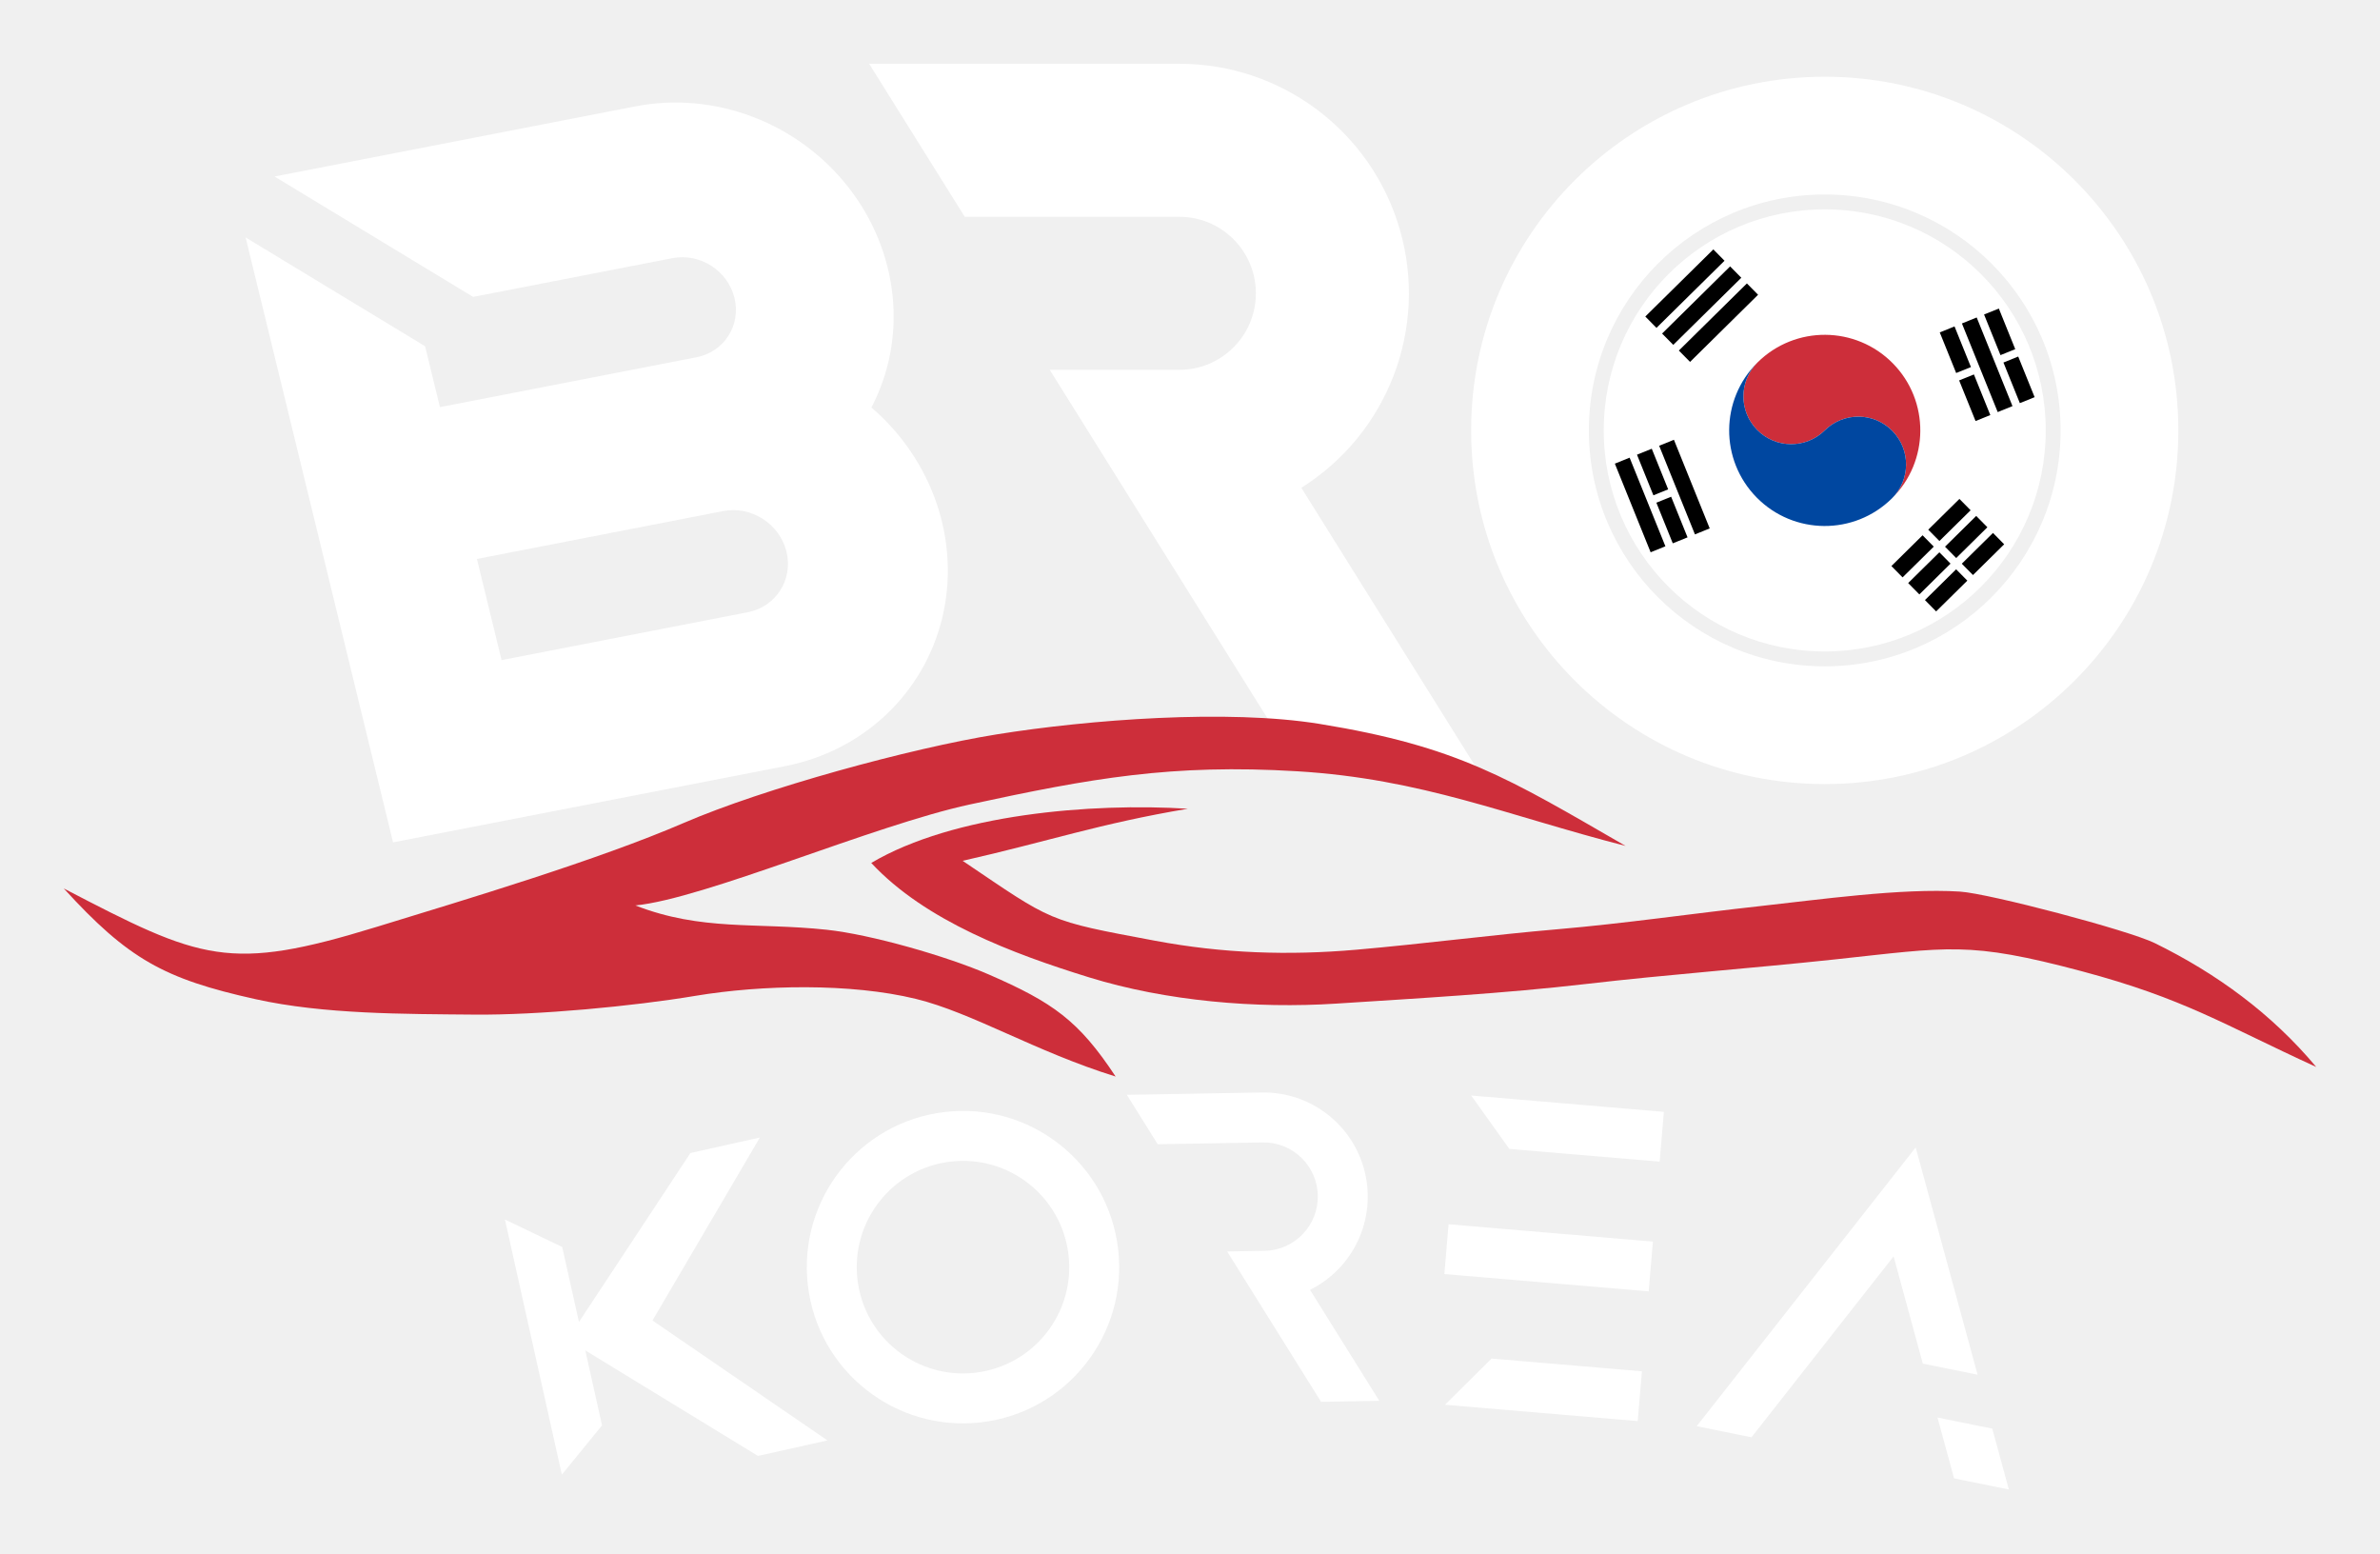
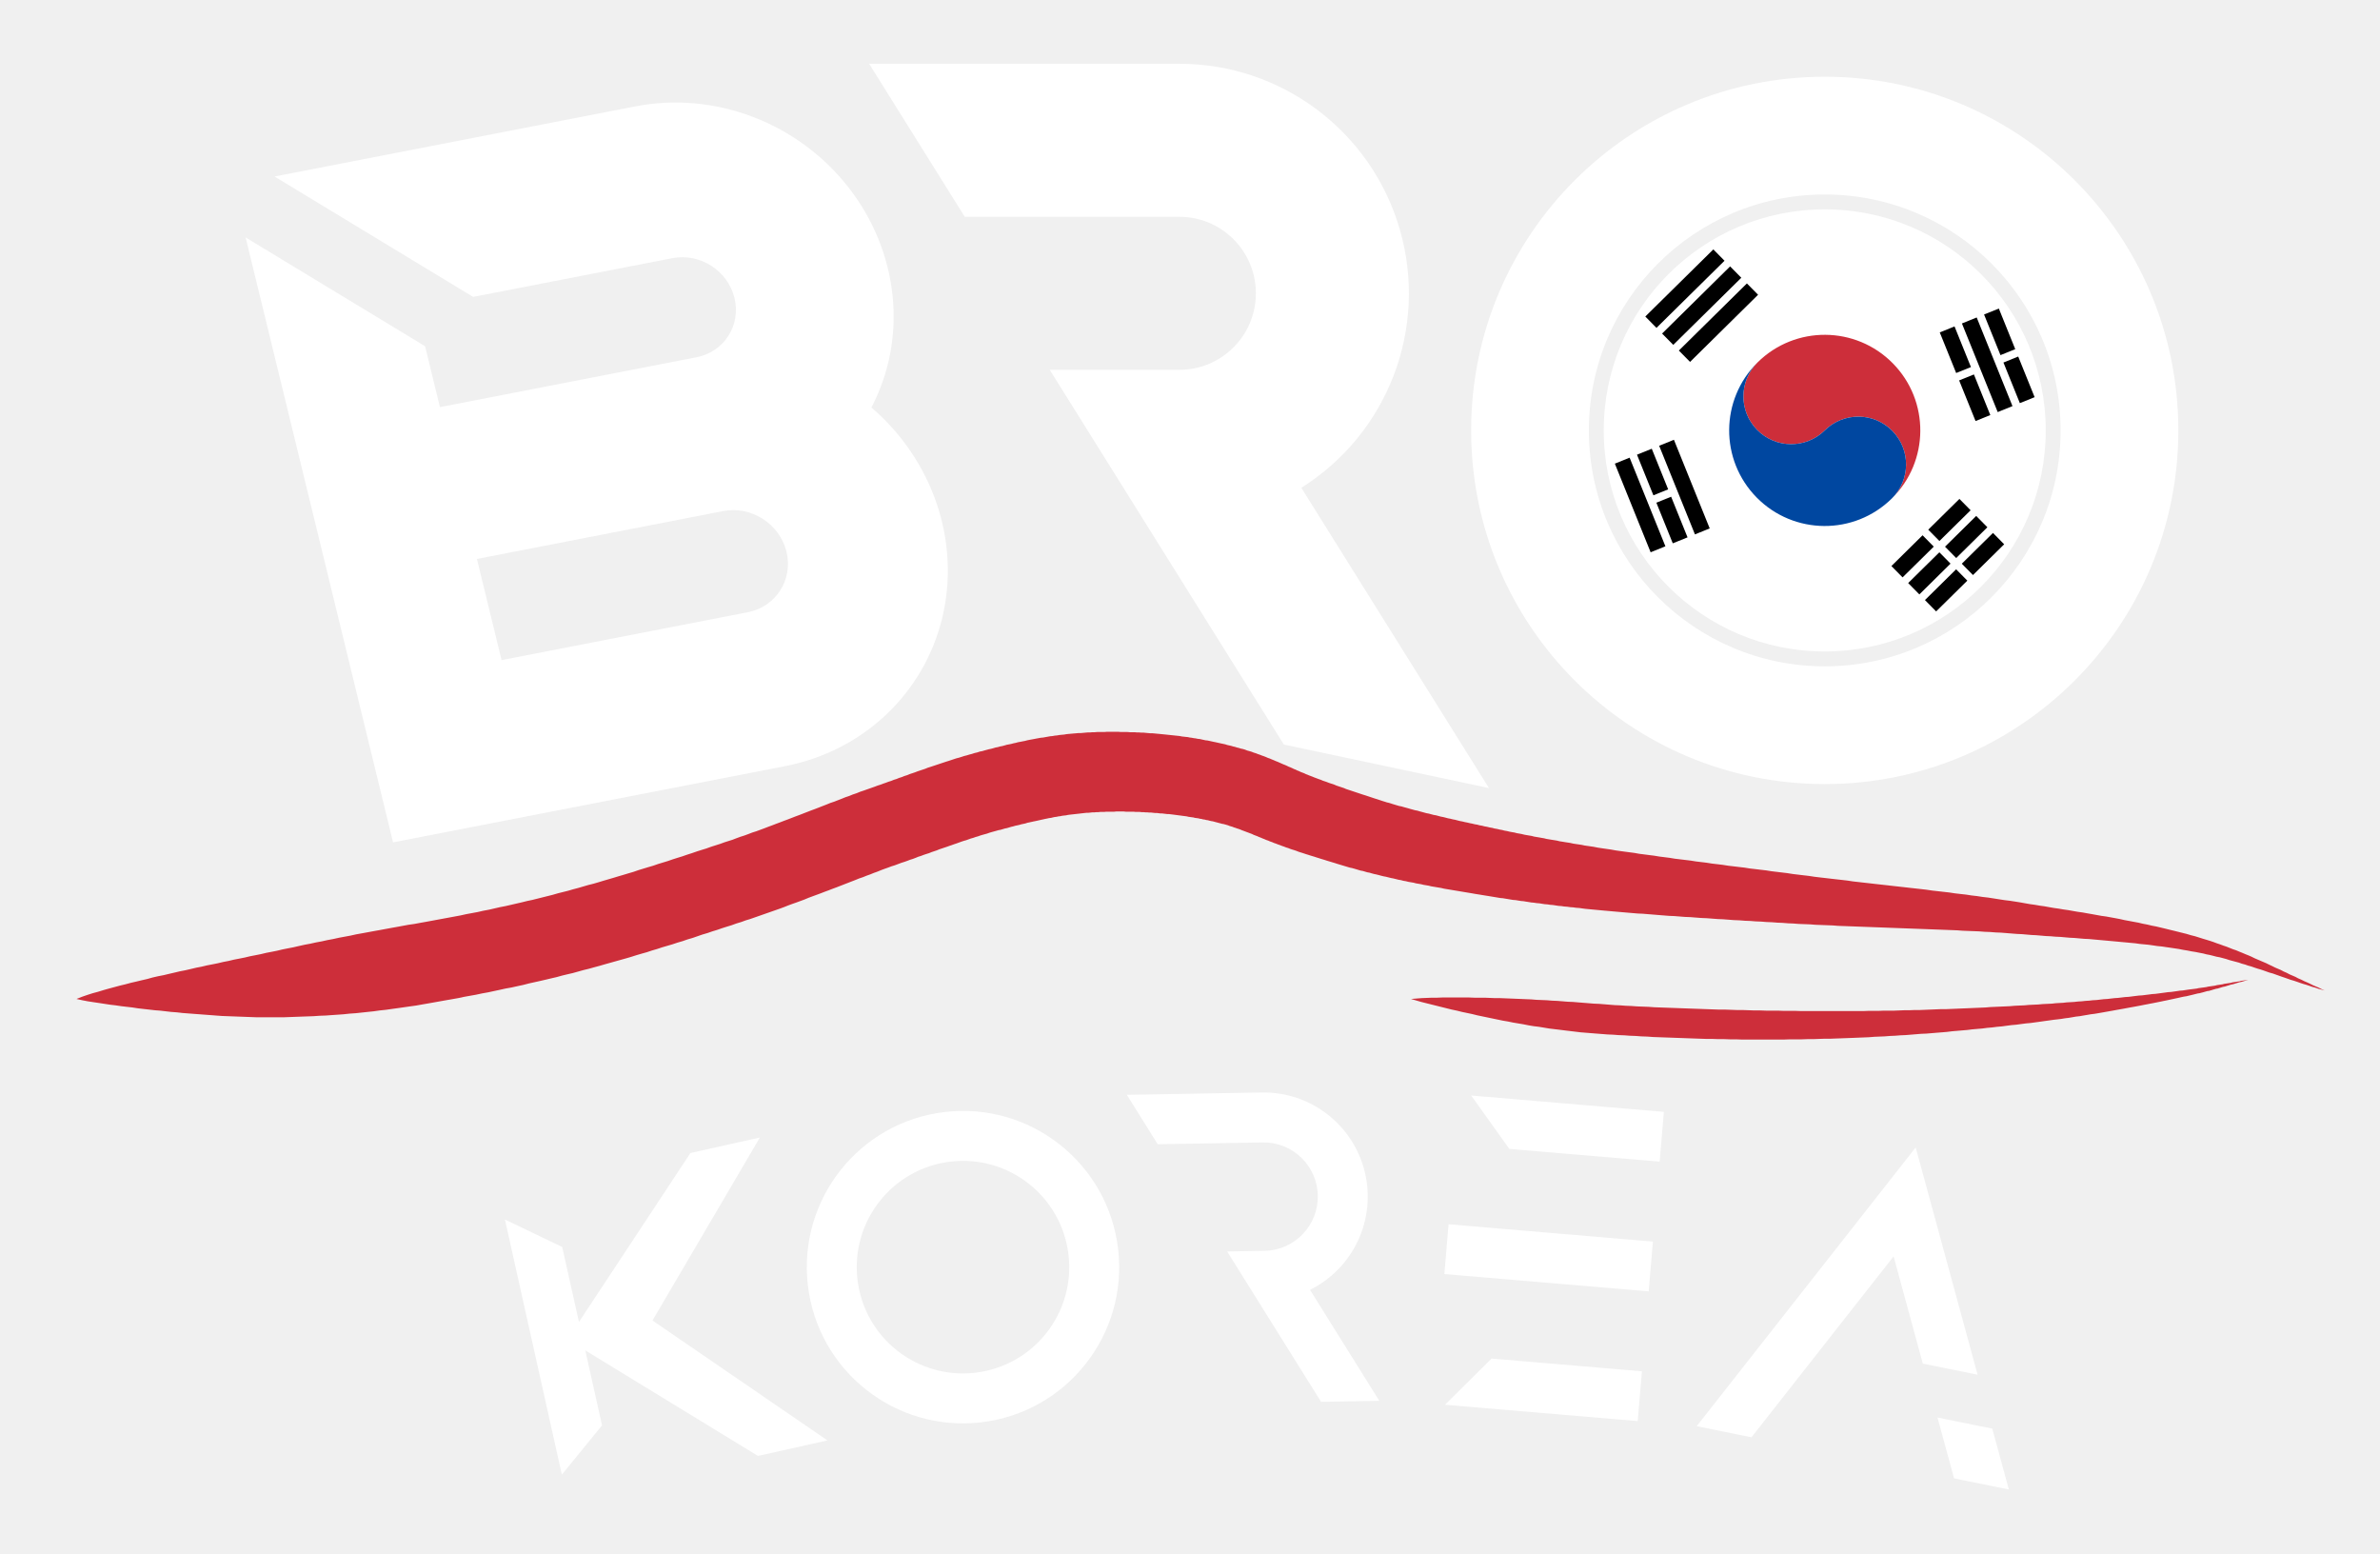
<svg xmlns="http://www.w3.org/2000/svg" viewBox="0 0 1120 730.77" width="1120" height="730.77">
  <path fill="#FFFFFF" fill-rule="evenodd" d="M129.21,83.05L298.99,50.05C336.25,42.81 375.34,57.62 399.18,88.03C423.02,118.43 427.27,158.89 410.08,191.72C439.1,216.64 452.01,254.89 443.43,290.58C434.84,326.27 406.25,353.3 369.51,360.44L184.97,396.31L115.59,111.72L200.04,162.9L207.03,191.56L327.77,168.09C340.78,165.56 348.78,153.07 345.64,140.2C342.5,127.32 329.41,118.93 316.4,121.46L222.65,139.68ZM224.43,262.97L236.04,310.58L351.87,288.06C365.15,285.48 373.32,272.73 370.12,259.58C366.91,246.44 353.55,237.87 340.27,240.46Z" />
  <path fill="#FFFFFF" d="M409.01,30L555,30C603.15,30 645.48,61.87 658.79,108.14C672.1,154.41 653.18,203.9 612.39,229.49L700.67,370.76L604.16,350.29L494,174L555,174C574.88,174 591,157.88 591,138C591,118.12 574.88,102 555,102L454,102Z" />
  <path fill="#FFFFFF" fill-rule="evenodd" d="M1025.1,202.5C1025.1,294.4 950.6,368.9 858.7,368.9C766.8,368.9 692.3,294.4 692.3,202.5C692.3,110.6 766.8,36.1 858.7,36.1C950.6,36.1 1025.1,110.6 1025.1,202.5ZM969.7,202.5C969.7,141.2 920,91.5 858.7,91.5C797.4,91.5 747.7,141.2 747.7,202.5C747.7,263.8 797.4,313.5 858.7,313.5C920,313.5 969.7,263.8 969.7,202.5Z" />
  <path fill="#FFFFFF" d="M962.7,202.5C962.7,259.94 916.14,306.5 858.7,306.5C801.26,306.5 754.7,259.94 754.7,202.5C754.7,145.06 801.26,98.5 858.7,98.5C916.14,98.5 962.7,145.06 962.7,202.5Z" />
  <path fill="#CD2E3A" d="M858.7,202.5C849.86,211.22 835.62,211.12 826.9,202.28C818.18,193.44 818.28,179.21 827.12,170.48C844.8,153.04 873.27,153.23 890.72,170.92C908.16,188.6 907.97,217.07 890.28,234.52C899.12,225.79 899.22,211.56 890.5,202.72C881.78,193.88 867.54,193.78 858.7,202.5Z" />
  <path fill="#0047A0" d="M858.7,202.5C867.54,193.78 881.78,193.88 890.5,202.72C899.22,211.56 899.12,225.79 890.28,234.52C872.6,251.96 844.13,251.77 826.68,234.08C809.24,216.4 809.43,187.93 827.12,170.48C818.28,179.21 818.18,193.44 826.9,202.28C835.62,211.12 849.86,211.22 858.7,202.5Z" />
  <path fill="#000000" d="M806.28,117.34L811.54,122.68L779.52,154.26L774.26,148.92ZM814.17,125.34L819.44,130.68L787.42,162.26L782.16,156.93ZM822.07,133.35L827.33,138.68L795.32,170.27L790.05,164.93ZM912.83,156.39L919.78,153.58L927.5,172.7L920.55,175.5ZM921.95,178.98L928.9,176.17L936.62,195.28L929.67,198.09ZM923.26,152.18L930.21,149.37L947.05,191.07L940.1,193.88ZM933.68,147.97L940.63,145.16L948.35,164.28L941.4,167.08ZM942.8,170.56L949.75,167.75L957.47,186.86L950.52,189.67ZM759.93,218.14L766.88,215.33L783.72,257.03L776.77,259.84ZM770.35,213.93L777.3,211.12L785.02,230.23L778.07,233.04ZM779.47,236.51L786.42,233.71L794.14,252.82L787.19,255.63ZM780.78,209.72L787.73,206.91L804.57,248.61L797.62,251.42ZM922.08,234.73L927.35,240.07L912.67,254.54L907.41,249.21ZM904.74,251.84L910.01,257.18L895.33,271.65L890.07,266.32ZM929.98,242.74L935.24,248.07L920.57,262.55L915.31,257.21ZM912.64,259.84L917.9,265.18L903.23,279.66L897.96,274.32ZM937.88,250.74L943.14,256.08L928.46,270.55L923.2,265.22ZM920.53,267.85L925.8,273.18L911.12,287.66L905.86,282.32Z" />
  <path fill="#FFFFFF" d="M237.61,573.75L264.57,586.69L283.31,670.62L264.4,693.8ZM324.9,542.49L357.59,535.19L307.05,621.27L389.39,677.69L356.69,684.98L270.69,632.44L269.39,626.61ZM526.18,587.66C530.88,627.98 502.02,664.48 461.7,669.18C421.38,673.89 384.88,645.02 380.17,604.71C375.46,564.39 404.33,527.88 444.65,523.18C484.97,518.47 521.47,547.34 526.18,587.66ZM502.83,590.38C499.63,562.95 474.8,543.32 447.37,546.52C419.95,549.72 400.31,574.55 403.51,601.98C406.71,629.41 431.54,649.05 458.97,645.84C486.4,642.64 506.04,617.81 502.83,590.38ZM530.29,515.1L593.8,514C616.7,513.61 636.81,529.12 642.25,551.37C647.68,573.61 636.98,596.66 616.48,606.86L649.09,659.07L621.68,659.54L577.49,588.8L595.09,588.49C609.17,588.25 620.39,576.64 620.14,562.55C619.9,548.47 608.29,537.26 594.21,537.5L544.81,538.35ZM692.33,515.43L783,523.11L781.02,546.53L710.27,540.54ZM681.68,576L777.84,584.14L775.85,607.56L679.7,599.42ZM701.92,639.18L772.67,645.17L770.69,668.59L680.01,660.91ZM901.5,539.85L930.63,646.77L904.85,641.55L891.11,591.11L824.23,676.22L798.45,670.99ZM911.76,666.93L937.54,672.15L945.34,700.77L919.56,695.55Z" />
-   <path fill="#CD2E3A" d="M30,418C60.4,451.28 77.17,460.53 120.22,470.09C152.38,477.24 190.31,477.06 223.45,477.36C253.09,477.63 297.84,473.45 327.26,468.53C358.45,463.32 400.3,462.46 431.06,469.98C457.47,476.43 487.2,494.76 525,506.5C507.68,480.21 495.47,471.6 465.31,458.48C445.73,449.96 409.99,439.66 388.97,437.43C355.61,433.88 330.25,438.16 299,426C331.61,422.8 410.93,388.31 456.44,378.48C513.4,366.17 551.42,359.31 610.38,362.87C669.38,366.42 709.16,383.69 765,398C709.82,366.18 686.17,351.18 620.99,340.59C577.82,333.57 512.43,338.54 468.94,345.53C428.28,352.06 359.24,371 321.79,387.17C281.36,404.62 219.96,422.98 177.16,436.11C107.66,457.43 94.94,451.81 30,418Z" />
-   <path fill="#CD2E3A" d="M410,406C435.45,433.34 476.78,448.79 512.56,459.85C548.75,471.04 591.18,474.62 628.85,472.18C667.64,469.67 707.76,467.42 746.26,462.96C784.81,458.48 824.77,455.54 863.31,451.41C917.22,445.64 926.24,442.72 979.57,456.93C1027.98,469.83 1046.17,481.94 1090,502C1068.9,476.79 1043.03,457.98 1014.01,443.72C1001.76,437.7 936.07,420.35 922.28,419.48C895.01,417.74 855.57,423.32 827.85,426.36C796.73,429.77 764.37,434.5 733.28,437.17C702.34,439.82 669.9,444.07 638.36,446.82C606.17,449.62 575.45,448.56 543.7,442.63C492.18,433.01 495.82,433.89 453,405C492.78,396.02 517.49,387.45 559,380.5C513.55,377.66 448.79,383.04 410,406Z" />
+   <path fill="#CD2E3A" d="M36.0,470.0 L38.7,470.6 L41.3,471.1 L43.9,471.5 L46.6,471.9 L49.2,472.3 L51.8,472.7 L54.4,473.0 L57.1,473.4 L59.7,473.7 L62.3,474.0 L64.9,474.4 L67.5,474.7 L70.2,475.0 L72.8,475.3 L75.4,475.5 L78.0,475.8 L80.6,476.1 L83.3,476.3 L85.9,476.6 L88.5,476.8 L91.1,477.0 L93.8,477.2 L96.4,477.4 L99.1,477.6 L101.7,477.8 L104.4,478.0 L107.0,478.1 L109.7,478.2 L112.3,478.3 L115.0,478.4 L117.7,478.5 L120.4,478.6 L123.1,478.6 L125.8,478.6 L128.5,478.6 L131.2,478.6 L133.9,478.6 L136.6,478.5 L139.3,478.4 L142.0,478.3 L144.8,478.2 L147.6,478.1 L150.4,477.9 L153.2,477.8 L156.0,477.6 L158.9,477.4 L161.7,477.2 L164.5,476.9 L167.4,476.7 L170.2,476.4 L173.0,476.1 L175.9,475.8 L178.7,475.4 L181.6,475.1 L184.4,474.7 L187.3,474.3 L190.1,473.9 L192.9,473.5 L195.8,473.1 L198.6,472.6 L201.5,472.1 L204.3,471.6 L207.1,471.1 L209.9,470.6 L212.8,470.1 L215.6,469.6 L218.4,469.0 L221.2,468.5 L224.0,468.0 L226.8,467.4 L229.6,466.9 L232.4,466.3 L235.2,465.7 L237.9,465.1 L240.7,464.6 L243.4,464.0 L246.2,463.4 L248.9,462.7 L251.6,462.1 L254.3,461.5 L256.9,460.9 L259.4,460.3 L262.0,459.7 L264.5,459.0 L267.0,458.4 L269.6,457.8 L272.1,457.1 L274.6,456.4 L277.1,455.8 L279.6,455.1 L282.2,454.4 L284.6,453.7 L287.1,453.0 L289.6,452.3 L292.1,451.6 L294.6,450.9 L297.0,450.2 L299.5,449.4 L301.9,448.7 L304.4,448.0 L306.8,447.2 L309.2,446.5 L311.6,445.7 L314.0,445.0 L316.4,444.3 L318.8,443.5 L321.2,442.8 L323.5,442.0 L325.9,441.3 L328.2,440.5 L330.5,439.7 L332.9,439.0 L335.2,438.2 L337.5,437.5 L339.8,436.7 L342.0,436.0 L344.3,435.3 L346.5,434.5 L348.8,433.8 L351.0,433.0 L353.0,432.4 L355.0,431.7 L357.0,431.0 L359.0,430.3 L361.0,429.6 L363.0,428.9 L365.0,428.2 L367.0,427.5 L368.9,426.8 L370.9,426.0 L372.8,425.3 L374.8,424.6 L376.7,423.9 L378.6,423.2 L380.5,422.4 L382.4,421.7 L384.3,421.0 L386.2,420.3 L388.0,419.6 L389.9,418.9 L391.7,418.2 L393.6,417.5 L395.4,416.8 L397.2,416.1 L399.0,415.4 L400.8,414.7 L402.6,414.0 L404.3,413.3 L406.1,412.7 L407.8,412.0 L409.5,411.4 L411.2,410.7 L412.9,410.1 L414.6,409.4 L416.2,408.8 L417.9,408.2 L419.5,407.6 L421.1,407.1 L422.7,406.5 L424.3,405.9 L425.6,405.5 L427.0,405.0 L428.3,404.5 L429.6,404.1 L430.9,403.6 L432.1,403.1 L433.4,402.7 L434.7,402.2 L435.9,401.8 L437.2,401.4 L438.4,400.9 L439.6,400.5 L440.8,400.1 L442.0,399.6 L443.2,399.2 L444.4,398.8 L445.6,398.4 L446.7,398.0 L447.9,397.6 L449.0,397.2 L450.2,396.8 L451.3,396.4 L452.4,396.0 L453.6,395.6 L454.7,395.3 L455.8,394.9 L456.9,394.5 L458.0,394.2 L459.1,393.8 L460.2,393.5 L461.3,393.1 L462.3,392.8 L463.4,392.5 L464.5,392.2 L465.6,391.8 L466.6,391.5 L467.7,391.2 L468.8,390.9 L469.8,390.6 L470.9,390.4 L471.9,390.1 L472.9,389.8 L473.9,389.6 L474.9,389.3 L475.9,389.0 L476.8,388.8 L477.8,388.5 L478.8,388.3 L479.7,388.1 L480.7,387.8 L481.7,387.6 L482.6,387.4 L483.5,387.1 L484.5,386.9 L485.4,386.7 L486.3,386.5 L487.3,386.3 L488.2,386.1 L489.1,385.9 L490.0,385.7 L490.9,385.5 L491.8,385.3 L492.8,385.1 L493.7,384.9 L494.6,384.8 L495.4,384.6 L496.3,384.4 L497.2,384.3 L498.1,384.1 L499.0,384.0 L499.9,383.8 L500.8,383.7 L501.7,383.6 L502.6,383.4 L503.4,383.3 L504.3,383.2 L505.2,383.1 L506.1,383.0 L507.0,382.9 L507.9,382.8 L508.7,382.7 L509.6,382.6 L510.5,382.5 L511.4,382.4 L512.3,382.4 L513.2,382.3 L514.1,382.2 L515.1,382.2 L516.0,382.1 L516.9,382.1 L517.8,382.0 L518.7,382.0 L519.6,382.0 L520.6,381.9 L521.5,381.9 L522.4,381.9 L523.3,381.9 L524.3,381.9 L525.2,381.8 L526.1,381.8 L527.1,381.8 L528.0,381.8 L528.9,381.8 L529.8,381.9 L530.8,381.9 L531.7,381.9 L532.6,381.9 L533.5,381.9 L534.4,382.0 L535.4,382.0 L536.3,382.0 L537.2,382.1 L538.1,382.1 L539.0,382.2 L539.9,382.2 L540.8,382.3 L541.7,382.3 L542.6,382.4 L543.5,382.5 L544.4,382.5 L545.2,382.6 L546.0,382.7 L546.8,382.7 L547.6,382.8 L548.4,382.9 L549.2,383.0 L550.0,383.0 L550.8,383.1 L551.6,383.2 L552.4,383.3 L553.2,383.4 L553.9,383.5 L554.7,383.6 L555.5,383.7 L556.2,383.8 L557.0,383.9 L557.8,384.0 L558.5,384.1 L559.3,384.3 L560.1,384.4 L560.8,384.5 L561.6,384.6 L562.3,384.8 L563.1,384.9 L563.9,385.0 L564.6,385.2 L565.4,385.3 L566.1,385.5 L566.9,385.6 L567.6,385.8 L568.4,385.9 L569.1,386.1 L569.9,386.3 L570.6,386.4 L571.4,386.6 L572.1,386.8 L572.9,387.0 L573.6,387.2 L574.4,387.4 L575.1,387.6 L575.8,387.7 L576.5,387.9 L577.2,388.1 L577.9,388.3 L578.6,388.6 L579.3,388.8 L580.0,389.0 L580.7,389.3 L581.4,389.5 L582.2,389.8 L582.9,390.0 L583.7,390.3 L584.4,390.6 L585.2,390.9 L586.0,391.2 L586.8,391.5 L587.6,391.8 L588.4,392.1 L589.2,392.4 L590.0,392.8 L590.8,393.1 L591.6,393.4 L592.5,393.8 L593.3,394.1 L594.2,394.5 L595.0,394.8 L595.9,395.2 L596.8,395.5 L597.7,395.9 L598.6,396.2 L599.5,396.6 L600.4,396.9 L601.4,397.3 L602.3,397.6 L603.3,398.0 L604.2,398.3 L605.2,398.7 L606.2,399.0 L607.2,399.4 L608.1,399.7 L609.1,400.0 L610.0,400.3 L611.0,400.7 L611.9,401.0 L612.9,401.3 L613.8,401.6 L614.7,401.9 L615.7,402.2 L616.6,402.5 L617.6,402.8 L618.6,403.1 L619.5,403.4 L620.5,403.7 L621.4,404.0 L622.4,404.3 L623.4,404.6 L624.3,404.9 L625.3,405.2 L626.3,405.5 L627.3,405.8 L628.3,406.1 L629.2,406.4 L630.2,406.7 L631.2,407.0 L632.2,407.3 L633.2,407.6 L634.2,407.9 L635.2,408.2 L636.2,408.4 L637.3,408.7 L638.3,409.0 L639.3,409.3 L640.3,409.6 L641.4,409.8 L642.4,410.1 L643.4,410.4 L644.5,410.6 L645.5,410.9 L646.6,411.2 L647.6,411.4 L648.8,411.7 L649.9,412.0 L651.1,412.3 L652.2,412.5 L653.4,412.8 L654.6,413.1 L655.7,413.3 L656.9,413.6 L658.1,413.9 L659.3,414.1 L660.4,414.4 L661.6,414.6 L662.8,414.9 L664.0,415.1 L665.2,415.3 L666.3,415.6 L667.5,415.8 L668.7,416.0 L669.9,416.3 L671.1,416.5 L672.3,416.7 L673.5,417.0 L674.7,417.2 L675.9,417.4 L677.1,417.6 L678.3,417.8 L679.5,418.1 L680.7,418.3 L681.9,418.5 L683.1,418.7 L684.3,418.9 L685.5,419.1 L686.7,419.3 L687.9,419.5 L689.1,419.7 L690.3,419.9 L691.5,420.1 L692.7,420.3 L693.8,420.5 L695.0,420.7 L696.3,420.9 L697.5,421.1 L698.7,421.3 L700.0,421.5 L701.2,421.7 L702.4,421.9 L703.6,422.1 L704.8,422.3 L706.0,422.5 L707.2,422.6 L708.4,422.8 L709.6,423.0 L710.8,423.2 L712.0,423.4 L713.3,423.5 L714.5,423.7 L715.7,423.9 L716.9,424.0 L718.1,424.2 L719.4,424.4 L720.6,424.6 L721.8,424.7 L723.1,424.9 L724.4,425.0 L725.6,425.2 L726.9,425.4 L728.2,425.5 L729.5,425.7 L730.8,425.8 L732.1,426.0 L733.4,426.2 L734.8,426.3 L736.1,426.5 L737.5,426.6 L738.9,426.8 L740.3,426.9 L741.7,427.1 L743.2,427.2 L744.6,427.4 L746.1,427.6 L748.2,427.8 L750.3,428.0 L752.5,428.2 L754.6,428.4 L756.9,428.6 L759.1,428.8 L761.4,429.0 L763.7,429.2 L766.0,429.4 L768.4,429.6 L770.7,429.8 L773.1,429.9 L775.5,430.1 L778.0,430.3 L780.4,430.5 L782.9,430.7 L785.4,430.9 L787.9,431.0 L790.4,431.2 L792.9,431.4 L795.5,431.5 L798.0,431.7 L800.6,431.9 L803.1,432.0 L805.7,432.2 L808.3,432.4 L810.8,432.5 L813.4,432.7 L816.0,432.9 L818.6,433.0 L821.1,433.2 L823.7,433.3 L826.2,433.5 L828.8,433.6 L831.3,433.8 L833.9,433.9 L836.4,434.1 L838.9,434.2 L841.4,434.4 L843.9,434.5 L846.5,434.7 L849.2,434.8 L851.8,434.9 L854.4,435.1 L857.1,435.2 L859.7,435.3 L862.4,435.4 L865.0,435.6 L867.7,435.7 L870.4,435.8 L873.1,435.9 L875.7,436.0 L878.4,436.1 L881.1,436.2 L883.8,436.3 L886.5,436.4 L889.1,436.5 L891.8,436.6 L894.5,436.7 L897.2,436.8 L899.9,436.9 L902.5,437.0 L905.2,437.1 L907.9,437.2 L910.5,437.3 L913.2,437.4 L915.8,437.5 L918.4,437.6 L921.0,437.7 L923.7,437.9 L926.3,438.0 L928.9,438.1 L931.4,438.2 L934.0,438.4 L936.6,438.5 L939.1,438.7 L941.6,438.8 L944.1,439.0 L946.6,439.2 L949.1,439.4 L951.4,439.5 L953.7,439.7 L956.0,439.9 L958.2,440.0 L960.5,440.2 L962.8,440.4 L965.0,440.5 L967.3,440.7 L969.6,440.8 L971.8,441.0 L974.1,441.2 L976.3,441.3 L978.5,441.5 L980.8,441.7 L983.0,441.8 L985.2,442.0 L987.4,442.2 L989.6,442.4 L991.8,442.6 L994.0,442.8 L996.2,443.0 L998.3,443.2 L1000.5,443.4 L1002.6,443.6 L1004.8,443.8 L1006.9,444.1 L1009.0,444.3 L1011.1,444.5 L1013.2,444.8 L1015.2,445.1 L1017.3,445.3 L1019.3,445.6 L1021.4,445.9 L1023.4,446.2 L1025.4,446.5 L1027.4,446.9 L1029.3,447.2 L1031.3,447.6 L1033.2,447.9 L1035.2,448.3 L1036.8,448.6 L1038.3,449.0 L1039.9,449.3 L1041.5,449.7 L1043.0,450.1 L1044.6,450.4 L1046.1,450.8 L1047.6,451.2 L1049.1,451.7 L1050.6,452.1 L1052.1,452.5 L1053.6,452.9 L1055.0,453.4 L1056.5,453.8 L1057.9,454.3 L1059.4,454.7 L1060.8,455.2 L1062.3,455.7 L1063.7,456.1 L1065.2,456.6 L1066.6,457.1 L1068.0,457.6 L1069.5,458.0 L1070.9,458.5 L1072.3,459.0 L1073.7,459.5 L1075.2,460.0 L1076.6,460.5 L1078.0,461.0 L1079.4,461.4 L1080.9,461.9 L1082.3,462.4 L1083.8,462.9 L1085.2,463.3 L1086.7,463.8 L1088.1,464.3 L1089.6,464.7 L1091.0,465.2 L1092.5,465.6 L1094.0,466.0 L1094.0,466.0 L1092.6,465.4 L1091.2,464.7 L1089.8,464.1 L1088.4,463.5 L1087.0,462.8 L1085.7,462.2 L1084.3,461.6 L1082.9,460.9 L1081.5,460.3 L1080.2,459.6 L1078.8,459.0 L1077.4,458.4 L1076.1,457.7 L1074.7,457.1 L1073.4,456.4 L1072.0,455.8 L1070.6,455.2 L1069.2,454.5 L1067.9,453.9 L1066.5,453.2 L1065.1,452.6 L1063.7,452.0 L1062.3,451.4 L1060.9,450.8 L1059.5,450.1 L1058.1,449.5 L1056.6,448.9 L1055.2,448.3 L1053.7,447.7 L1052.3,447.1 L1050.8,446.6 L1049.3,446.0 L1047.8,445.4 L1046.3,444.9 L1044.7,444.3 L1043.2,443.8 L1041.6,443.2 L1040.1,442.7 L1038.5,442.2 L1036.8,441.7 L1034.9,441.1 L1033.0,440.5 L1031.0,440.0 L1029.0,439.4 L1027.0,438.9 L1025.0,438.4 L1023.0,437.9 L1020.9,437.4 L1018.9,436.9 L1016.8,436.4 L1014.7,435.9 L1012.6,435.5 L1010.5,435.0 L1008.4,434.6 L1006.3,434.1 L1004.1,433.7 L1002.0,433.3 L999.8,432.9 L997.6,432.4 L995.5,432.0 L993.3,431.6 L991.1,431.2 L988.9,430.9 L986.7,430.5 L984.5,430.1 L982.2,429.7 L980.0,429.3 L977.8,429.0 L975.5,428.6 L973.3,428.2 L971.1,427.9 L968.8,427.5 L966.6,427.2 L964.3,426.8 L962.1,426.4 L959.9,426.1 L957.6,425.7 L955.4,425.4 L953.1,425.0 L950.9,424.6 L948.4,424.2 L945.8,423.8 L943.3,423.5 L940.7,423.1 L938.2,422.7 L935.6,422.3 L933.0,422.0 L930.4,421.6 L927.8,421.3 L925.2,420.9 L922.5,420.6 L919.9,420.3 L917.3,419.9 L914.6,419.6 L912.0,419.3 L909.3,419.0 L906.6,418.6 L904.0,418.3 L901.3,418.0 L898.6,417.7 L896.0,417.4 L893.3,417.1 L890.6,416.8 L888.0,416.5 L885.3,416.2 L882.6,415.9 L880.0,415.6 L877.3,415.3 L874.7,415.0 L872.0,414.7 L869.4,414.3 L866.8,414.0 L864.1,413.7 L861.5,413.4 L858.9,413.1 L856.3,412.8 L853.8,412.5 L851.2,412.1 L848.6,411.8 L846.1,411.5 L843.6,411.2 L841.1,410.8 L838.6,410.5 L836.1,410.2 L833.6,409.9 L831.1,409.5 L828.5,409.2 L826.0,408.9 L823.4,408.6 L820.9,408.2 L818.3,407.9 L815.8,407.6 L813.2,407.3 L810.7,406.9 L808.2,406.6 L805.6,406.3 L803.1,405.9 L800.6,405.6 L798.1,405.3 L795.6,404.9 L793.1,404.6 L790.6,404.3 L788.1,404.0 L785.7,403.6 L783.3,403.3 L780.9,403.0 L778.5,402.6 L776.1,402.3 L773.8,402.0 L771.4,401.7 L769.2,401.3 L766.9,401.0 L764.6,400.7 L762.4,400.4 L760.3,400.1 L758.1,399.7 L756.0,399.4 L753.9,399.1 L751.9,398.8 L749.9,398.4 L748.5,398.2 L747.1,398.0 L745.7,397.8 L744.3,397.5 L743.0,397.3 L741.6,397.1 L740.3,396.9 L739.0,396.6 L737.7,396.4 L736.4,396.2 L735.2,396.0 L733.9,395.8 L732.7,395.5 L731.5,395.3 L730.2,395.1 L729.0,394.9 L727.8,394.7 L726.6,394.4 L725.4,394.2 L724.3,394.0 L723.1,393.8 L721.9,393.6 L720.8,393.3 L719.6,393.1 L718.4,392.9 L717.3,392.7 L716.1,392.4 L715.0,392.2 L713.8,392.0 L712.7,391.7 L711.5,391.5 L710.4,391.3 L709.2,391.0 L708.0,390.8 L706.9,390.5 L705.7,390.3 L704.5,390.0 L703.3,389.8 L702.2,389.5 L701.0,389.3 L699.8,389.0 L698.6,388.8 L697.5,388.5 L696.3,388.3 L695.2,388.0 L694.0,387.8 L692.8,387.5 L691.7,387.3 L690.5,387.0 L689.4,386.8 L688.2,386.5 L687.1,386.3 L685.9,386.0 L684.8,385.7 L683.7,385.5 L682.5,385.2 L681.4,385.0 L680.3,384.7 L679.1,384.4 L678.0,384.2 L676.9,383.9 L675.8,383.6 L674.6,383.4 L673.5,383.1 L672.4,382.8 L671.3,382.6 L670.2,382.3 L669.1,382.0 L668.0,381.7 L667.0,381.4 L665.9,381.2 L664.8,380.9 L663.7,380.6 L662.7,380.3 L661.6,380.0 L660.5,379.7 L659.5,379.4 L658.4,379.2 L657.4,378.9 L656.4,378.6 L655.4,378.3 L654.5,378.0 L653.5,377.7 L652.6,377.5 L651.7,377.2 L650.7,376.9 L649.8,376.6 L648.9,376.3 L648.0,376.0 L647.0,375.7 L646.1,375.4 L645.2,375.1 L644.3,374.8 L643.4,374.5 L642.5,374.2 L641.5,373.9 L640.6,373.6 L639.7,373.3 L638.8,373.0 L637.9,372.7 L637.0,372.4 L636.1,372.1 L635.2,371.8 L634.3,371.5 L633.4,371.2 L632.5,370.8 L631.6,370.5 L630.7,370.2 L629.8,369.9 L628.9,369.6 L628.0,369.2 L627.1,368.9 L626.2,368.6 L625.3,368.3 L624.3,367.9 L623.4,367.6 L622.5,367.3 L621.6,366.9 L620.7,366.6 L619.9,366.3 L619.1,366.0 L618.3,365.7 L617.6,365.4 L616.8,365.1 L616.0,364.8 L615.3,364.5 L614.5,364.2 L613.7,363.8 L612.9,363.5 L612.1,363.2 L611.3,362.8 L610.5,362.5 L609.7,362.1 L608.9,361.8 L608.1,361.4 L607.2,361.0 L606.4,360.7 L605.6,360.3 L604.7,359.9 L603.9,359.6 L603.0,359.2 L602.1,358.8 L601.2,358.4 L600.4,358.1 L599.5,357.7 L598.5,357.3 L597.6,356.9 L596.7,356.6 L595.8,356.2 L594.8,355.8 L593.9,355.5 L592.9,355.1 L592.0,354.8 L591.0,354.4 L590.0,354.1 L589.0,353.7 L588.0,353.4 L586.9,353.1 L585.9,352.7 L584.9,352.4 L583.9,352.2 L583.0,351.9 L582.1,351.7 L581.2,351.4 L580.3,351.2 L579.3,350.9 L578.4,350.7 L577.5,350.5 L576.6,350.2 L575.7,350.0 L574.7,349.8 L573.8,349.6 L572.9,349.4 L572.0,349.2 L571.0,349.0 L570.1,348.8 L569.2,348.6 L568.3,348.4 L567.3,348.3 L566.4,348.1 L565.5,347.9 L564.6,347.7 L563.6,347.6 L562.7,347.4 L561.8,347.3 L560.8,347.1 L559.9,347.0 L559.0,346.8 L558.0,346.7 L557.1,346.6 L556.2,346.5 L555.2,346.3 L554.3,346.2 L553.3,346.1 L552.4,346.0 L551.4,345.9 L550.5,345.8 L549.5,345.7 L548.6,345.6 L547.6,345.5 L546.6,345.4 L545.6,345.3 L544.5,345.2 L543.5,345.1 L542.4,345.0 L541.4,345.0 L540.3,344.9 L539.2,344.8 L538.2,344.7 L537.1,344.7 L536.0,344.6 L535.0,344.6 L533.9,344.5 L532.8,344.5 L531.7,344.5 L530.6,344.4 L529.5,344.4 L528.5,344.4 L527.4,344.4 L526.3,344.3 L525.2,344.3 L524.1,344.3 L523.0,344.3 L521.9,344.3 L520.8,344.3 L519.7,344.4 L518.5,344.4 L517.4,344.4 L516.3,344.4 L515.2,344.5 L514.1,344.5 L513.0,344.6 L511.9,344.6 L510.8,344.7 L509.7,344.8 L508.6,344.9 L507.5,344.9 L506.4,345.0 L505.2,345.1 L504.1,345.2 L503.0,345.3 L501.9,345.4 L500.8,345.6 L499.7,345.7 L498.6,345.8 L497.5,346.0 L496.4,346.1 L495.3,346.3 L494.2,346.4 L493.1,346.6 L492.0,346.8 L490.9,347.0 L489.8,347.1 L488.7,347.3 L487.6,347.5 L486.6,347.7 L485.5,347.9 L484.4,348.1 L483.4,348.3 L482.3,348.6 L481.2,348.8 L480.2,349.0 L479.1,349.2 L478.0,349.5 L477.0,349.7 L475.9,350.0 L474.9,350.2 L473.8,350.4 L472.8,350.7 L471.7,351.0 L470.6,351.2 L469.6,351.5 L468.5,351.7 L467.5,352.0 L466.4,352.3 L465.4,352.5 L464.3,352.8 L463.2,353.1 L462.2,353.4 L461.1,353.6 L459.9,354.0 L458.6,354.3 L457.4,354.7 L456.2,355.0 L454.9,355.4 L453.7,355.7 L452.5,356.1 L451.2,356.5 L450.0,356.8 L448.8,357.2 L447.6,357.6 L446.4,358.0 L445.1,358.4 L443.9,358.8 L442.7,359.2 L441.5,359.6 L440.3,360.0 L439.1,360.4 L437.9,360.8 L436.6,361.2 L435.4,361.7 L434.2,362.1 L433.0,362.5 L431.8,362.9 L430.5,363.4 L429.3,363.8 L428.1,364.2 L426.9,364.7 L425.6,365.1 L424.4,365.6 L423.1,366.0 L421.9,366.5 L420.6,366.9 L419.4,367.4 L418.1,367.8 L416.8,368.3 L415.6,368.7 L414.3,369.2 L413.0,369.6 L411.7,370.1 L410.0,370.7 L408.3,371.3 L406.6,371.9 L404.8,372.5 L403.1,373.2 L401.3,373.8 L399.6,374.5 L397.8,375.1 L396.1,375.8 L394.3,376.5 L392.5,377.2 L390.7,377.8 L389.0,378.5 L387.2,379.2 L385.4,379.9 L383.6,380.6 L381.7,381.3 L379.9,382.0 L378.1,382.7 L376.3,383.4 L374.4,384.1 L372.6,384.8 L370.8,385.5 L368.9,386.2 L367.1,386.9 L365.2,387.6 L363.4,388.3 L361.5,389.0 L359.7,389.7 L357.8,390.4 L355.9,391.1 L354.0,391.7 L352.2,392.4 L350.3,393.1 L348.4,393.7 L346.5,394.4 L344.7,395.1 L342.8,395.7 L340.9,396.3 L339.0,397.0 L336.8,397.7 L334.6,398.4 L332.4,399.2 L330.1,399.9 L327.9,400.6 L325.6,401.4 L323.4,402.1 L321.1,402.9 L318.8,403.6 L316.6,404.3 L314.3,405.1 L312.0,405.8 L309.7,406.5 L307.4,407.3 L305.0,408.0 L302.7,408.7 L300.4,409.4 L298.1,410.2 L295.7,410.9 L293.4,411.6 L291.0,412.3 L288.7,413.0 L286.3,413.7 L283.9,414.4 L281.6,415.1 L279.2,415.8 L276.8,416.4 L274.4,417.1 L272.0,417.8 L269.7,418.4 L267.3,419.1 L264.9,419.7 L262.5,420.3 L260.1,421.0 L257.7,421.6 L255.3,422.2 L252.9,422.8 L250.5,423.4 L248.1,423.9 L245.7,424.5 L243.1,425.1 L240.5,425.7 L237.9,426.3 L235.3,426.8 L232.7,427.4 L230.1,428.0 L227.4,428.5 L224.8,429.1 L222.1,429.6 L219.4,430.1 L216.7,430.7 L214.0,431.2 L211.3,431.7 L208.6,432.2 L205.9,432.7 L203.2,433.2 L200.5,433.7 L197.7,434.2 L195.0,434.7 L192.2,435.1 L189.5,435.6 L186.8,436.1 L184.0,436.6 L181.3,437.1 L178.6,437.6 L175.8,438.1 L173.1,438.6 L170.4,439.1 L167.6,439.6 L164.9,440.2 L162.2,440.7 L159.5,441.2 L156.8,441.8 L154.1,442.3 L151.4,442.9 L148.7,443.4 L146.0,444.0 L143.3,444.5 L140.6,445.1 L138.0,445.7 L135.4,446.2 L132.9,446.7 L130.4,447.3 L127.9,447.8 L125.3,448.3 L122.8,448.9 L120.3,449.4 L117.7,449.9 L115.2,450.5 L112.7,451.0 L110.1,451.5 L107.6,452.1 L105.0,452.6 L102.5,453.2 L100.0,453.7 L97.4,454.2 L94.9,454.8 L92.3,455.3 L89.8,455.9 L87.2,456.5 L84.6,457.0 L82.1,457.6 L79.5,458.2 L77.0,458.8 L74.4,459.3 L71.8,459.9 L69.3,460.6 L66.7,461.2 L64.2,461.8 L61.6,462.4 L59.0,463.1 L56.5,463.7 L53.9,464.4 L51.3,465.1 L48.8,465.8 L46.2,466.6 L43.6,467.3 L41.1,468.1 L38.5,469.0 L36.0,470.0Z" />
+   <path fill="#CD2E3A" d="M664.0,470.0 L666.4,470.7 L668.8,471.4 L671.2,472.0 L673.6,472.6 L676.0,473.2 L678.4,473.8 L680.8,474.4 L683.2,475.0 L685.6,475.5 L688.0,476.1 L690.4,476.6 L692.8,477.1 L695.2,477.7 L697.6,478.2 L700.0,478.7 L702.4,479.2 L704.8,479.7 L707.2,480.2 L709.6,480.6 L712.0,481.1 L714.4,481.5 L716.8,481.9 L719.3,482.4 L721.7,482.8 L724.2,483.1 L726.6,483.5 L729.0,483.9 L731.5,484.2 L734.0,484.5 L736.4,484.8 L738.9,485.1 L741.4,485.4 L743.9,485.7 L746.4,485.9 L748.9,486.1 L751.4,486.3 L754.0,486.5 L756.5,486.7 L759.0,486.8 L761.6,487.0 L764.3,487.1 L767.0,487.3 L769.7,487.4 L772.4,487.6 L775.2,487.7 L777.9,487.9 L780.7,488.0 L783.4,488.1 L786.2,488.2 L789.0,488.3 L791.8,488.4 L794.6,488.5 L797.3,488.6 L800.2,488.7 L803.0,488.8 L805.8,488.8 L808.6,488.9 L811.4,488.9 L814.2,489.0 L817.0,489.0 L819.8,489.1 L822.6,489.1 L825.4,489.1 L828.2,489.1 L831.0,489.1 L833.8,489.1 L836.6,489.1 L839.4,489.1 L842.2,489.0 L845.0,489.0 L847.7,489.0 L850.5,488.9 L853.2,488.9 L856.0,488.8 L858.7,488.7 L861.4,488.7 L864.1,488.6 L866.8,488.5 L869.5,488.4 L872.1,488.3 L874.6,488.2 L877.1,488.1 L879.5,488.0 L882.0,487.8 L884.4,487.7 L886.9,487.6 L889.4,487.4 L891.8,487.3 L894.3,487.1 L896.7,487.0 L899.2,486.8 L901.6,486.6 L904.0,486.4 L906.5,486.3 L908.9,486.1 L911.3,485.9 L913.8,485.7 L916.2,485.5 L918.6,485.2 L921.0,485.0 L923.3,484.8 L925.7,484.6 L928.1,484.3 L930.4,484.1 L932.8,483.9 L935.1,483.6 L937.4,483.4 L939.8,483.1 L942.1,482.9 L944.3,482.6 L946.6,482.3 L948.9,482.1 L951.1,481.8 L953.4,481.5 L955.6,481.3 L957.8,481.0 L960.0,480.7 L962.1,480.4 L964.3,480.1 L966.4,479.8 L968.2,479.6 L969.9,479.4 L971.7,479.1 L973.4,478.9 L975.2,478.6 L976.9,478.3 L978.7,478.1 L980.4,477.8 L982.2,477.5 L983.9,477.2 L985.6,477.0 L987.4,476.7 L989.1,476.4 L990.8,476.1 L992.5,475.8 L994.2,475.5 L995.8,475.2 L997.5,474.9 L999.2,474.6 L1000.8,474.3 L1002.4,474.0 L1004.1,473.7 L1005.7,473.4 L1007.3,473.1 L1008.8,472.8 L1010.4,472.5 L1011.9,472.2 L1013.5,471.9 L1015.0,471.6 L1016.5,471.3 L1017.9,471.0 L1019.4,470.7 L1020.8,470.4 L1022.2,470.1 L1023.6,469.8 L1025.0,469.5 L1026.3,469.2 L1027.7,468.9 L1029.0,468.7 L1030.2,468.4 L1031.1,468.2 L1031.9,468.0 L1032.7,467.8 L1033.5,467.6 L1034.3,467.4 L1035.1,467.3 L1035.8,467.1 L1036.6,466.9 L1037.3,466.7 L1038.0,466.5 L1038.7,466.3 L1039.5,466.2 L1040.2,466.0 L1040.9,465.8 L1041.5,465.6 L1042.2,465.4 L1042.9,465.2 L1043.6,465.1 L1044.2,464.9 L1044.9,464.7 L1045.5,464.5 L1046.2,464.3 L1046.8,464.2 L1047.5,464.0 L1048.1,463.8 L1048.8,463.6 L1049.4,463.4 L1050.1,463.2 L1050.7,463.1 L1051.4,462.9 L1052.0,462.7 L1052.7,462.5 L1053.3,462.3 L1054.0,462.1 L1054.6,462.0 L1055.3,461.8 L1056.0,461.6 L1056.6,461.4 L1057.3,461.2 L1058.0,461.0 L1058.0,461.0 L1057.3,461.1 L1056.6,461.2 L1055.9,461.3 L1055.2,461.4 L1054.5,461.5 L1053.9,461.7 L1053.2,461.8 L1052.5,461.9 L1051.9,462.0 L1051.2,462.1 L1050.5,462.2 L1049.9,462.4 L1049.2,462.5 L1048.5,462.6 L1047.9,462.7 L1047.2,462.8 L1046.6,462.9 L1045.9,463.1 L1045.2,463.2 L1044.6,463.3 L1043.9,463.4 L1043.2,463.5 L1042.5,463.7 L1041.9,463.8 L1041.2,463.9 L1040.5,464.0 L1039.8,464.1 L1039.1,464.2 L1038.3,464.4 L1037.6,464.5 L1036.9,464.6 L1036.1,464.7 L1035.4,464.8 L1034.6,464.9 L1033.8,465.1 L1033.0,465.2 L1032.2,465.3 L1031.4,465.4 L1030.6,465.5 L1029.8,465.6 L1028.5,465.8 L1027.2,466.0 L1025.8,466.1 L1024.5,466.3 L1023.1,466.5 L1021.7,466.7 L1020.2,466.8 L1018.8,467.0 L1017.3,467.2 L1015.8,467.4 L1014.3,467.6 L1012.8,467.7 L1011.3,467.9 L1009.7,468.1 L1008.1,468.3 L1006.5,468.4 L1004.9,468.6 L1003.3,468.8 L1001.7,469.0 L1000.1,469.1 L998.4,469.3 L996.7,469.5 L995.1,469.6 L993.4,469.8 L991.7,470.0 L990.0,470.1 L988.3,470.3 L986.6,470.5 L984.8,470.6 L983.1,470.8 L981.4,470.9 L979.6,471.1 L977.9,471.2 L976.1,471.4 L974.4,471.5 L972.6,471.6 L970.9,471.8 L969.1,471.9 L967.4,472.0 L965.6,472.2 L963.5,472.3 L961.3,472.4 L959.2,472.6 L957.0,472.7 L954.8,472.8 L952.6,473.0 L950.3,473.1 L948.1,473.2 L945.8,473.4 L943.6,473.5 L941.3,473.6 L939.0,473.7 L936.7,473.8 L934.4,474.0 L932.1,474.1 L929.7,474.2 L927.4,474.3 L925.0,474.4 L922.6,474.5 L920.3,474.6 L917.9,474.7 L915.5,474.8 L913.1,474.8 L910.7,474.9 L908.3,475.0 L905.9,475.1 L903.5,475.2 L901.0,475.2 L898.6,475.3 L896.2,475.3 L893.8,475.4 L891.3,475.5 L888.9,475.5 L886.5,475.5 L884.0,475.6 L881.6,475.6 L879.2,475.6 L876.7,475.7 L874.3,475.7 L871.9,475.7 L869.2,475.7 L866.6,475.7 L863.9,475.7 L861.2,475.7 L858.5,475.7 L855.8,475.7 L853.1,475.7 L850.4,475.7 L847.7,475.7 L844.9,475.6 L842.2,475.6 L839.4,475.6 L836.7,475.5 L833.9,475.5 L831.2,475.5 L828.4,475.4 L825.6,475.4 L822.8,475.3 L820.0,475.2 L817.3,475.2 L814.5,475.1 L811.7,475.0 L808.9,475.0 L806.1,474.9 L803.3,474.8 L800.6,474.7 L797.8,474.6 L795.0,474.5 L792.3,474.4 L789.5,474.3 L786.8,474.2 L784.0,474.1 L781.3,474.0 L778.5,473.9 L775.8,473.7 L773.1,473.6 L770.4,473.5 L767.7,473.3 L765.1,473.2 L762.4,473.0 L759.9,472.9 L757.4,472.7 L755.0,472.5 L752.5,472.3 L750.0,472.2 L747.6,472.0 L745.1,471.8 L742.6,471.6 L740.2,471.4 L737.7,471.3 L735.3,471.1 L732.8,470.9 L730.4,470.8 L727.9,470.6 L725.5,470.5 L723.0,470.4 L720.6,470.2 L718.1,470.1 L715.7,470.0 L713.3,469.9 L710.8,469.8 L708.4,469.7 L705.9,469.6 L703.5,469.6 L701.0,469.5 L698.6,469.4 L696.1,469.4 L693.7,469.4 L691.2,469.3 L688.8,469.3 L686.3,469.3 L683.8,469.3 L681.4,469.3 L678.9,469.3 L676.4,469.4 L673.9,469.4 L671.5,469.5 L669.0,469.6 L666.5,469.8 L664.0,470.0Z" />
</svg>
